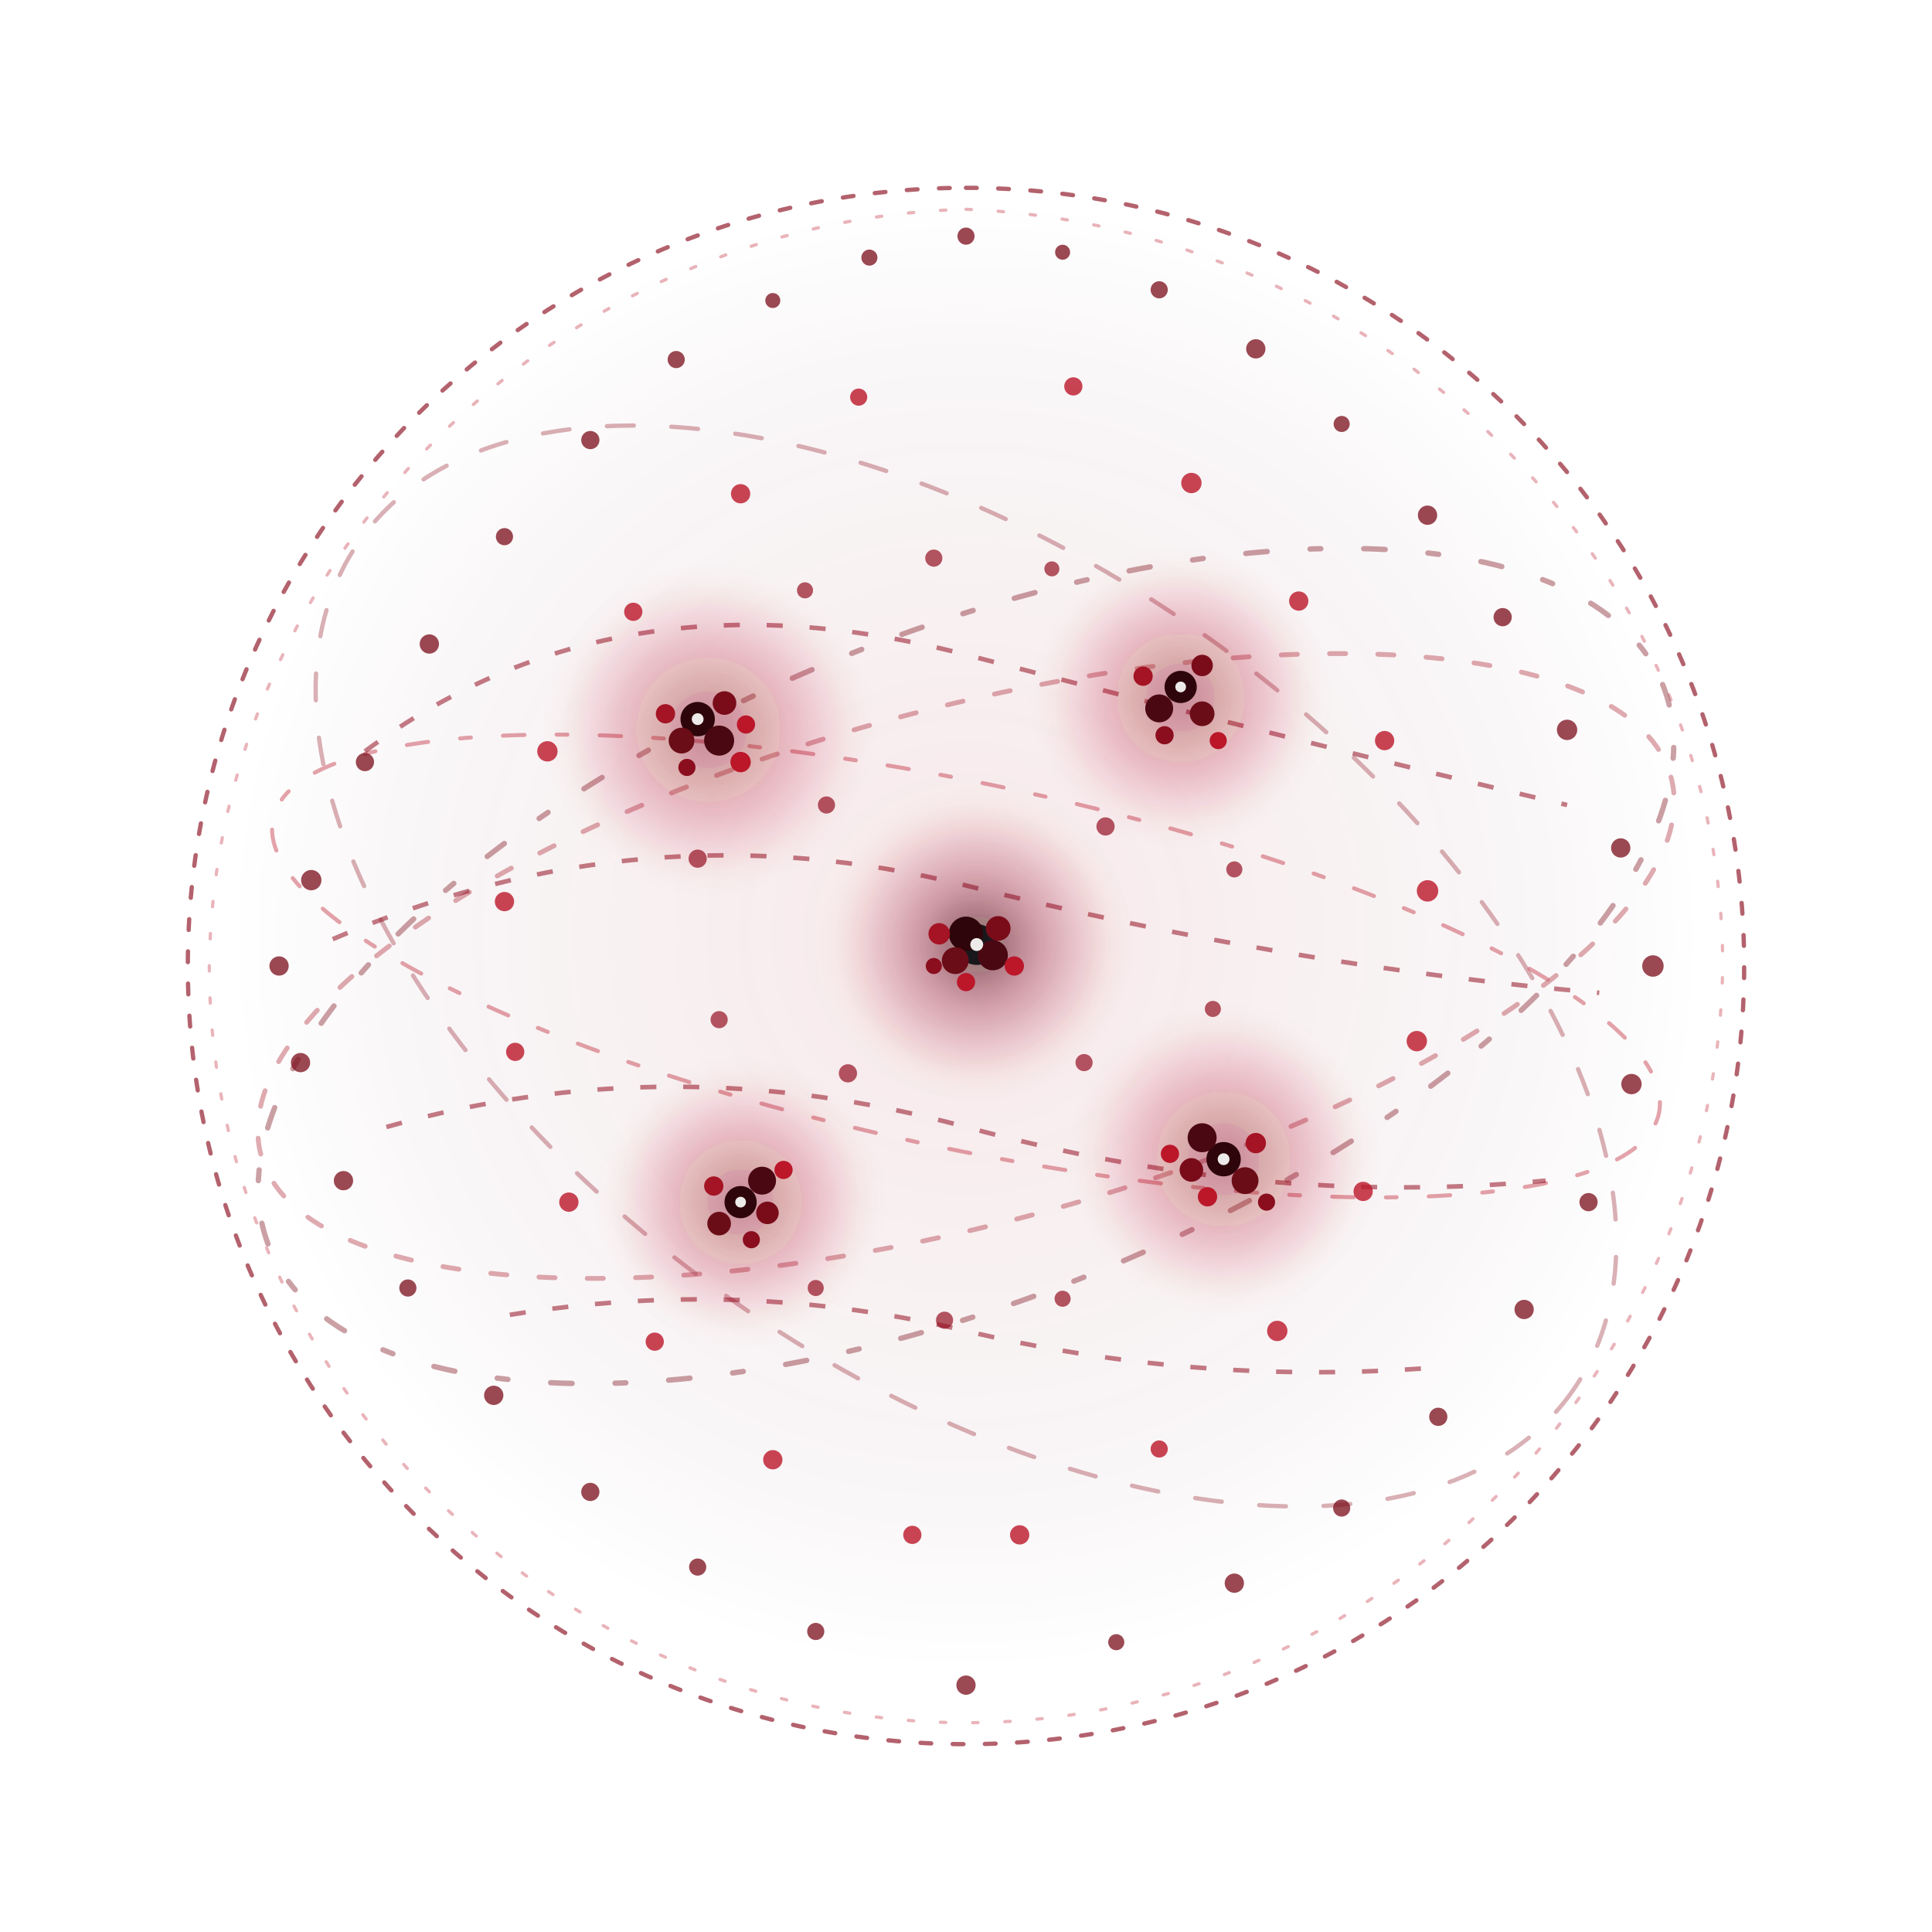
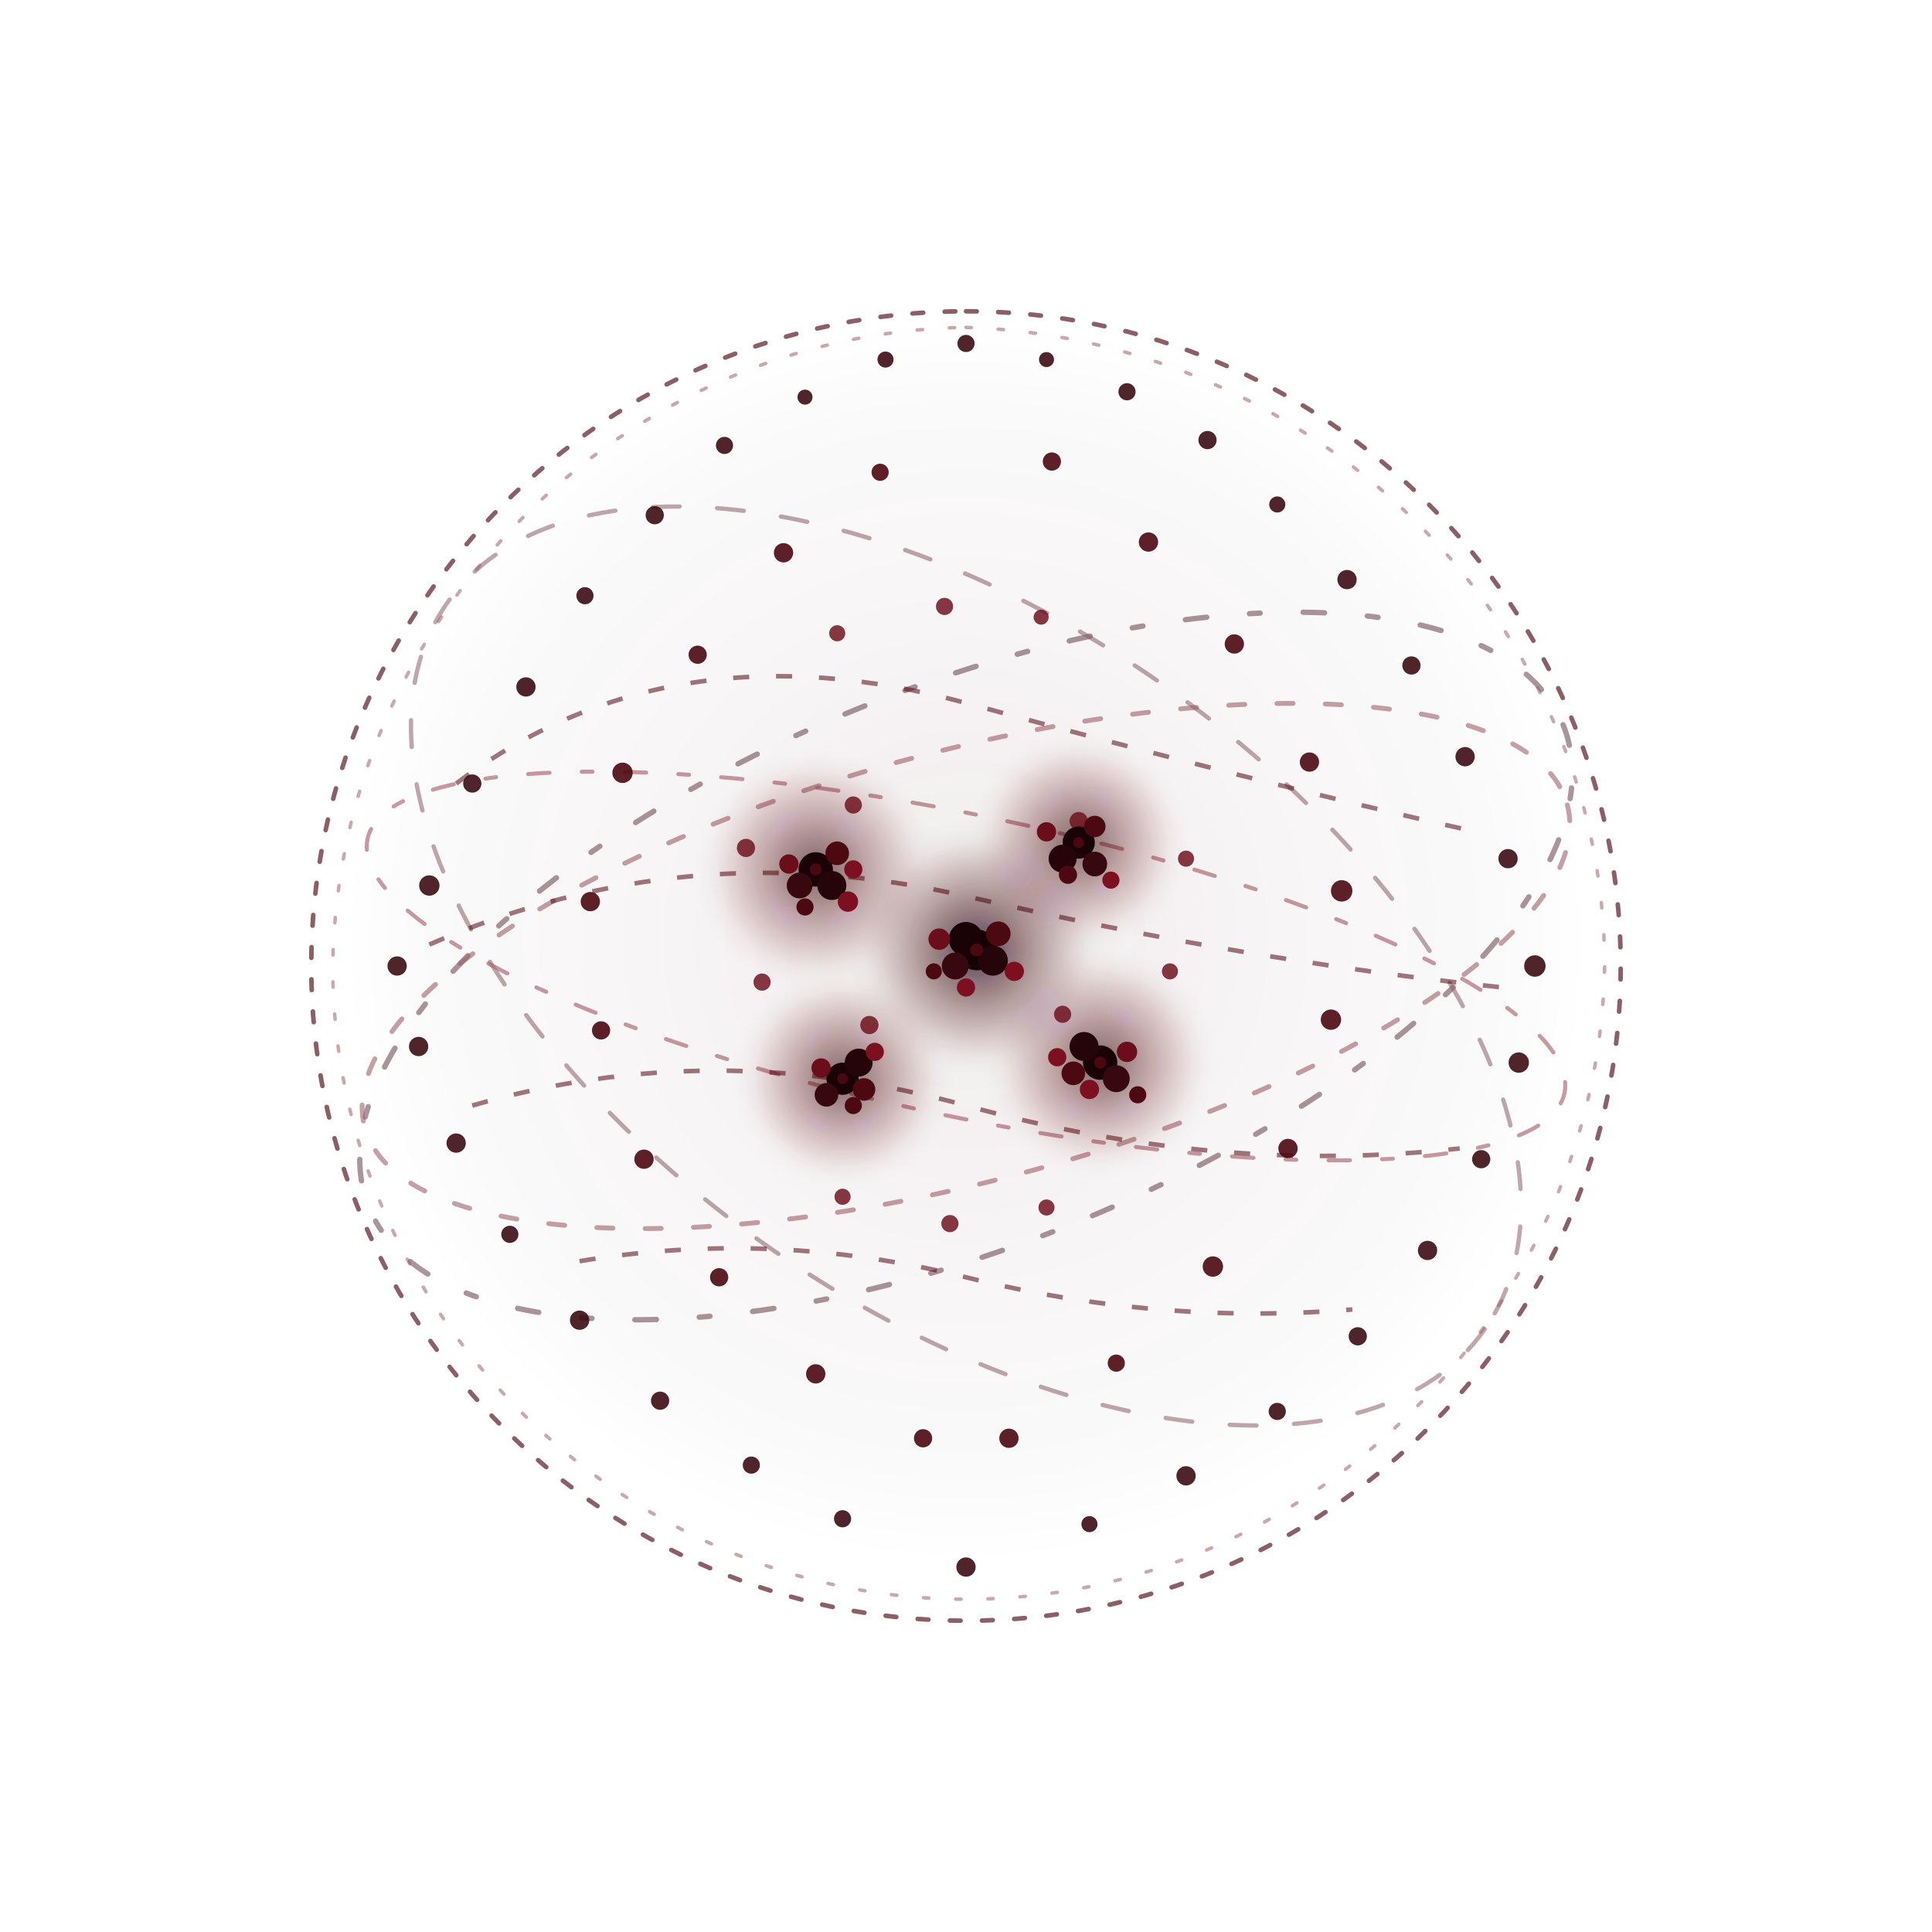
<svg xmlns="http://www.w3.org/2000/svg" viewBox="0 0 360 360" width="360" height="360" fill="none" aria-hidden="true">
  <defs>
    <radialGradient id="closing-sphere-depth" cx="50%" cy="48%" r="48%">
-       <stop offset="0%" stop-color="#BB1729" stop-opacity="0.10" />
-       <stop offset="45%" stop-color="#8B0E1E" stop-opacity="0.06" />
-       <stop offset="80%" stop-color="#540612" stop-opacity="0.03" />
-       <stop offset="100%" stop-color="#540612" stop-opacity="0" />
-     </radialGradient>
-     <radialGradient id="cluster-glow-1" cx="50%" cy="50%" r="50%">
-       <stop offset="0%" stop-color="#7A0C1A" stop-opacity="0.45" />
-       <stop offset="60%" stop-color="#BB1729" stop-opacity="0.20" />
-       <stop offset="100%" stop-color="#BB1729" stop-opacity="0" />
+       <stop offset="0%" stop-color="#38080F" stop-opacity="0.08" />
+       <stop offset="50%" stop-color="#4D0912" stop-opacity="0.04" />
+       <stop offset="85%" stop-color="#26050A" stop-opacity="0.02" />
+       <stop offset="100%" stop-color="#1A0306" stop-opacity="0" />
    </radialGradient>
    <radialGradient id="cluster-glow-core" cx="50%" cy="50%" r="50%">
-       <stop offset="0%" stop-color="#2E050A" stop-opacity="0.65" />
-       <stop offset="40%" stop-color="#7A0C1A" stop-opacity="0.35" />
-       <stop offset="100%" stop-color="#BB1729" stop-opacity="0" />
+       <stop offset="0%" stop-color="#1A0306" stop-opacity="0.75" />
+       <stop offset="45%" stop-color="#38080F" stop-opacity="0.40" />
+       <stop offset="100%" stop-color="#4D0912" stop-opacity="0" />
+     </radialGradient>
+     <radialGradient id="cluster-glow-wine" cx="50%" cy="50%" r="50%">
+       <stop offset="0%" stop-color="#26050A" stop-opacity="0.60" />
+       <stop offset="50%" stop-color="#4D0912" stop-opacity="0.30" />
+       <stop offset="100%" stop-color="#6B0D1A" stop-opacity="0" />
    </radialGradient>
    <filter id="subtle-blur" x="-20%" y="-20%" width="140%" height="140%">
-       <feGaussianBlur stdDeviation="2.5" />
+       <feGaussianBlur stdDeviation="2.0" />
    </filter>
  </defs>
-   <circle cx="180" cy="180" r="145" fill="url(#closing-sphere-depth)" />
+   <circle cx="180" cy="180" r="122" fill="url(#closing-sphere-depth)" />
  <g stroke-linecap="round" fill="none" opacity="0.65">
-     <path d="M 180,35 C 260,35 325,100 325,180 C 325,260 260,325 180,325 C 100,325 35,260 35,180 C 35,100 100,35 180,35 Z" stroke="#8B0E1E" stroke-width="0.8" stroke-dasharray="2 4" />
-     <path d="M 180,39 C 256,42 321,104 321,180 C 320,256 256,321 180,321 C 104,321 39,256 39,180 C 40,104 104,41 180,39 Z" stroke="#BB1729" stroke-width="0.6" stroke-dasharray="1 5" opacity="0.5" />
-     <ellipse cx="180" cy="180" rx="140" ry="62" stroke="#7A0C1A" stroke-width="1.0" transform="rotate(-22 180 180)" stroke-dasharray="4 8 2 8" opacity="0.6" />
-     <ellipse cx="180" cy="180" rx="136" ry="48" stroke="#A51424" stroke-width="0.9" transform="rotate(-15 180 180)" stroke-dasharray="3 6" opacity="0.55" />
-     <ellipse cx="180" cy="180" rx="138" ry="76" stroke="#8B0E1E" stroke-width="0.8" transform="rotate(35 180 180)" stroke-dasharray="5 7" opacity="0.5" />
-     <ellipse cx="180" cy="180" rx="132" ry="34" stroke="#BB1729" stroke-width="0.75" transform="rotate(12 180 180)" stroke-dasharray="2 6 4 6" opacity="0.6" />
+     <path d="M 180,58 C 247,58 302,113 302,180 C 302,247 247,302 180,302 C 113,302 58,247 58,180 C 58,113 113,58 180,58 Z" stroke="#4D0912" stroke-width="0.85" stroke-dasharray="2 4" />
+     <path d="M 180,61 C 244,63 299,115 299,180 C 298,244 244,298 180,298 C 116,298 62,244 62,180 C 63,115 116,62 180,61 Z" stroke="#6B0D1A" stroke-width="0.65" stroke-dasharray="1 5" opacity="0.55" />
+     <ellipse cx="180" cy="180" rx="120" ry="52" stroke="#38080F" stroke-width="1.0" transform="rotate(-22 180 180)" stroke-dasharray="4 8 2 8" opacity="0.65" />
+     <ellipse cx="180" cy="180" rx="116" ry="40" stroke="#6B0D1A" stroke-width="0.9" transform="rotate(-15 180 180)" stroke-dasharray="3 6" opacity="0.60" />
+     <ellipse cx="180" cy="180" rx="118" ry="64" stroke="#4D0912" stroke-width="0.8" transform="rotate(35 180 180)" stroke-dasharray="5 7" opacity="0.55" />
+     <ellipse cx="180" cy="180" rx="114" ry="28" stroke="#7D1020" stroke-width="0.75" transform="rotate(12 180 180)" stroke-dasharray="2 6 4 6" opacity="0.65" />
  </g>
-   <g stroke="#941022" stroke-width="0.85" fill="none" opacity="0.55" stroke-dasharray="3 5">
-     <path d="M 68,140 Q 115,105 180,122 T 292,150" />
-     <path d="M 62,175 Q 120,150 180,165 T 298,185" />
-     <path d="M 72,210 Q 125,195 180,210 T 288,220" />
-     <path d="M 95,245 Q 138,238 180,248 T 265,255" />
+   <g stroke="#540612" stroke-width="0.85" fill="none" opacity="0.55" stroke-dasharray="3 5">
+     <path d="M 85,146 Q 125,116 180,131 T 275,155" />
+     <path d="M 80,176 Q 128,155 180,167 T 280,184" />
+     <path d="M 88,206 Q 133,193 180,206 T 272,214" />
+     <path d="M 108,235 Q 144,229 180,238 T 252,244" />
  </g>
  <g filter="url(#subtle-blur)">
-     <circle cx="132" cy="136" r="28" fill="url(#cluster-glow-1)" />
-     <circle cx="228" cy="216" r="26" fill="url(#cluster-glow-1)" />
-     <circle cx="220" cy="130" r="25" fill="url(#cluster-glow-1)" />
-     <circle cx="138" cy="224" r="24" fill="url(#cluster-glow-1)" />
-     <circle cx="182" cy="176" r="26" fill="url(#cluster-glow-core)" />
+     <circle cx="152" cy="162" r="20" fill="url(#cluster-glow-wine)" />
+     <circle cx="205" cy="198" r="19" fill="url(#cluster-glow-wine)" />
+     <circle cx="201" cy="157" r="18" fill="url(#cluster-glow-wine)" />
+     <circle cx="157" cy="201" r="18" fill="url(#cluster-glow-wine)" />
+     <circle cx="182" cy="177" r="21" fill="url(#cluster-glow-core)" />
  </g>
-   <g fill="#7A0C1A" opacity="0.75">
-     <circle cx="180" cy="44" r="1.6" />
-     <circle cx="198" cy="47" r="1.4" />
-     <circle cx="162" cy="48" r="1.5" />
-     <circle cx="216" cy="54" r="1.6" />
-     <circle cx="144" cy="56" r="1.4" />
-     <circle cx="234" cy="65" r="1.8" />
-     <circle cx="126" cy="67" r="1.6" />
-     <circle cx="250" cy="79" r="1.5" />
-     <circle cx="110" cy="82" r="1.7" />
-     <circle cx="266" cy="96" r="1.8" />
-     <circle cx="94" cy="100" r="1.6" />
-     <circle cx="280" cy="115" r="1.7" />
-     <circle cx="80" cy="120" r="1.8" />
-     <circle cx="292" cy="136" r="1.9" />
-     <circle cx="68" cy="142" r="1.7" />
-     <circle cx="302" cy="158" r="1.8" />
-     <circle cx="58" cy="164" r="1.9" />
-     <circle cx="308" cy="180" r="2.0" />
-     <circle cx="52" cy="180" r="1.8" />
-     <circle cx="304" cy="202" r="1.9" />
-     <circle cx="56" cy="198" r="1.8" />
-     <circle cx="296" cy="224" r="1.7" />
-     <circle cx="64" cy="220" r="1.8" />
-     <circle cx="284" cy="244" r="1.8" />
-     <circle cx="76" cy="240" r="1.6" />
-     <circle cx="268" cy="264" r="1.7" />
-     <circle cx="92" cy="260" r="1.8" />
-     <circle cx="250" cy="281" r="1.6" />
-     <circle cx="110" cy="278" r="1.7" />
-     <circle cx="230" cy="295" r="1.8" />
-     <circle cx="130" cy="292" r="1.6" />
-     <circle cx="208" cy="306" r="1.5" />
-     <circle cx="152" cy="304" r="1.6" />
-     <circle cx="180" cy="314" r="1.8" />
+   <g fill="#38080F" opacity="0.88">
+     <circle cx="180" cy="64" r="1.6" />
+     <circle cx="195" cy="67" r="1.4" />
+     <circle cx="165" cy="67" r="1.5" />
+     <circle cx="210" cy="73" r="1.6" />
+     <circle cx="150" cy="74" r="1.4" />
+     <circle cx="225" cy="82" r="1.7" />
+     <circle cx="135" cy="83" r="1.6" />
+     <circle cx="238" cy="94" r="1.5" />
+     <circle cx="122" cy="96" r="1.7" />
+     <circle cx="251" cy="108" r="1.8" />
+     <circle cx="109" cy="111" r="1.6" />
+     <circle cx="263" cy="124" r="1.7" />
+     <circle cx="98" cy="128" r="1.8" />
+     <circle cx="273" cy="141" r="1.8" />
+     <circle cx="88" cy="146" r="1.7" />
+     <circle cx="281" cy="160" r="1.8" />
+     <circle cx="80" cy="165" r="1.9" />
+     <circle cx="286" cy="180" r="2.0" />
+     <circle cx="74" cy="180" r="1.8" />
+     <circle cx="283" cy="198" r="1.9" />
+     <circle cx="78" cy="195" r="1.8" />
+     <circle cx="276" cy="216" r="1.7" />
+     <circle cx="85" cy="213" r="1.8" />
+     <circle cx="266" cy="233" r="1.8" />
+     <circle cx="95" cy="230" r="1.6" />
+     <circle cx="253" cy="249" r="1.7" />
+     <circle cx="108" cy="246" r="1.8" />
+     <circle cx="238" cy="263" r="1.6" />
+     <circle cx="123" cy="261" r="1.7" />
+     <circle cx="221" cy="275" r="1.8" />
+     <circle cx="140" cy="273" r="1.6" />
+     <circle cx="203" cy="284" r="1.5" />
+     <circle cx="157" cy="283" r="1.6" />
+     <circle cx="180" cy="292" r="1.8" />
  </g>
-   <g fill="#BB1729" opacity="0.80">
-     <circle cx="160" cy="74" r="1.6" />
-     <circle cx="200" cy="72" r="1.7" />
-     <circle cx="138" cy="92" r="1.8" />
-     <circle cx="222" cy="90" r="1.9" />
-     <circle cx="118" cy="114" r="1.7" />
-     <circle cx="242" cy="112" r="1.8" />
-     <circle cx="102" cy="140" r="1.9" />
-     <circle cx="258" cy="138" r="1.8" />
-     <circle cx="94" cy="168" r="1.8" />
-     <circle cx="266" cy="166" r="2.0" />
-     <circle cx="96" cy="196" r="1.7" />
-     <circle cx="264" cy="194" r="1.9" />
-     <circle cx="106" cy="224" r="1.8" />
-     <circle cx="254" cy="222" r="1.8" />
-     <circle cx="122" cy="250" r="1.7" />
-     <circle cx="238" cy="248" r="1.9" />
-     <circle cx="144" cy="272" r="1.8" />
-     <circle cx="216" cy="270" r="1.6" />
-     <circle cx="170" cy="286" r="1.7" />
-     <circle cx="190" cy="286" r="1.8" />
+   <g fill="#4D0912" opacity="0.90">
+     <circle cx="164" cy="88" r="1.6" />
+     <circle cx="196" cy="86" r="1.7" />
+     <circle cx="146" cy="103" r="1.8" />
+     <circle cx="214" cy="101" r="1.8" />
+     <circle cx="130" cy="122" r="1.7" />
+     <circle cx="230" cy="120" r="1.8" />
+     <circle cx="116" cy="144" r="1.9" />
+     <circle cx="244" cy="142" r="1.8" />
+     <circle cx="110" cy="168" r="1.8" />
+     <circle cx="250" cy="166" r="2.0" />
+     <circle cx="112" cy="192" r="1.7" />
+     <circle cx="248" cy="190" r="1.9" />
+     <circle cx="120" cy="216" r="1.8" />
+     <circle cx="240" cy="214" r="1.8" />
+     <circle cx="134" cy="238" r="1.7" />
+     <circle cx="226" cy="236" r="1.9" />
+     <circle cx="152" cy="256" r="1.8" />
+     <circle cx="208" cy="254" r="1.6" />
+     <circle cx="172" cy="268" r="1.7" />
+     <circle cx="188" cy="268" r="1.8" />
  </g>
-   <g fill="#941022" opacity="0.70">
-     <circle cx="150" cy="110" r="1.5" />
-     <circle cx="174" cy="104" r="1.6" />
-     <circle cx="196" cy="106" r="1.4" />
-     <circle cx="130" cy="160" r="1.7" />
-     <circle cx="154" cy="150" r="1.6" />
-     <circle cx="206" cy="154" r="1.7" />
-     <circle cx="230" cy="162" r="1.5" />
-     <circle cx="134" cy="190" r="1.6" />
-     <circle cx="158" cy="200" r="1.7" />
-     <circle cx="202" cy="198" r="1.6" />
-     <circle cx="226" cy="188" r="1.5" />
-     <circle cx="152" cy="240" r="1.5" />
-     <circle cx="176" cy="246" r="1.6" />
-     <circle cx="198" cy="242" r="1.5" />
+   <g fill="#6B0D1A" opacity="0.82">
+     <circle cx="156" cy="118" r="1.5" />
+     <circle cx="176" cy="113" r="1.6" />
+     <circle cx="194" cy="115" r="1.4" />
+     <circle cx="139" cy="158" r="1.7" />
+     <circle cx="159" cy="150" r="1.6" />
+     <circle cx="201" cy="153" r="1.7" />
+     <circle cx="221" cy="160" r="1.5" />
+     <circle cx="142" cy="183" r="1.6" />
+     <circle cx="162" cy="191" r="1.7" />
+     <circle cx="198" cy="189" r="1.6" />
+     <circle cx="218" cy="181" r="1.5" />
+     <circle cx="157" cy="223" r="1.5" />
+     <circle cx="177" cy="228" r="1.6" />
+     <circle cx="195" cy="225" r="1.5" />
  </g>
  <g>
-     <circle cx="130" cy="134" r="3.2" fill="#2E050A" />
-     <circle cx="134" cy="138" r="2.8" fill="#4A0812" />
-     <circle cx="127" cy="138" r="2.4" fill="#6B0D17" />
-     <circle cx="135" cy="131" r="2.2" fill="#7A0C1A" />
-     <circle cx="124" cy="133" r="1.8" fill="#A51424" />
-     <circle cx="138" cy="142" r="1.9" fill="#BB1729" />
-     <circle cx="128" cy="143" r="1.6" fill="#8B0E1E" />
-     <circle cx="139" cy="135" r="1.7" fill="#BB1729" />
+     <circle cx="152" cy="162" r="3.2" fill="#1A0306" />
+     <circle cx="155" cy="165" r="2.7" fill="#26050A" />
+     <circle cx="149" cy="165" r="2.4" fill="#38080F" />
+     <circle cx="156" cy="159" r="2.2" fill="#4D0912" />
+     <circle cx="147" cy="161" r="1.8" fill="#6B0D1A" />
+     <circle cx="158" cy="168" r="1.9" fill="#7D1020" />
+     <circle cx="150" cy="169" r="1.6" fill="#4D0912" />
+     <circle cx="159" cy="162" r="1.7" fill="#7D1020" />
  </g>
  <g>
-     <circle cx="228" cy="216" r="3.2" fill="#2E050A" />
-     <circle cx="224" cy="212" r="2.7" fill="#4A0812" />
-     <circle cx="232" cy="220" r="2.5" fill="#6B0D17" />
-     <circle cx="222" cy="218" r="2.2" fill="#7A0C1A" />
-     <circle cx="234" cy="213" r="1.9" fill="#A51424" />
-     <circle cx="218" cy="215" r="1.7" fill="#BB1729" />
-     <circle cx="236" cy="224" r="1.6" fill="#8B0E1E" />
-     <circle cx="225" cy="223" r="1.8" fill="#BB1729" />
+     <circle cx="205" cy="198" r="3.2" fill="#1A0306" />
+     <circle cx="202" cy="195" r="2.7" fill="#26050A" />
+     <circle cx="208" cy="201" r="2.5" fill="#38080F" />
+     <circle cx="200" cy="200" r="2.2" fill="#4D0912" />
+     <circle cx="210" cy="196" r="1.9" fill="#6B0D1A" />
+     <circle cx="197" cy="197" r="1.7" fill="#7D1020" />
+     <circle cx="212" cy="204" r="1.6" fill="#4D0912" />
+     <circle cx="203" cy="203" r="1.8" fill="#7D1020" />
  </g>
  <g>
-     <circle cx="220" cy="128" r="3.0" fill="#2E050A" />
-     <circle cx="216" cy="132" r="2.6" fill="#4A0812" />
-     <circle cx="224" cy="133" r="2.3" fill="#6B0D17" />
-     <circle cx="224" cy="124" r="2.0" fill="#7A0C1A" />
-     <circle cx="213" cy="126" r="1.8" fill="#A51424" />
-     <circle cx="227" cy="138" r="1.6" fill="#BB1729" />
-     <circle cx="217" cy="137" r="1.7" fill="#8B0E1E" />
+     <circle cx="201" cy="157" r="3.0" fill="#1A0306" />
+     <circle cx="198" cy="160" r="2.6" fill="#26050A" />
+     <circle cx="204" cy="161" r="2.3" fill="#38080F" />
+     <circle cx="204" cy="154" r="2.0" fill="#4D0912" />
+     <circle cx="195" cy="155" r="1.8" fill="#6B0D1A" />
+     <circle cx="207" cy="164" r="1.6" fill="#7D1020" />
+     <circle cx="199" cy="163" r="1.7" fill="#4D0912" />
  </g>
  <g>
-     <circle cx="138" cy="224" r="3.0" fill="#2E050A" />
-     <circle cx="142" cy="220" r="2.6" fill="#4A0812" />
-     <circle cx="134" cy="228" r="2.2" fill="#6B0D17" />
-     <circle cx="143" cy="226" r="2.1" fill="#7A0C1A" />
-     <circle cx="133" cy="221" r="1.8" fill="#A51424" />
-     <circle cx="146" cy="218" r="1.7" fill="#BB1729" />
-     <circle cx="140" cy="231" r="1.6" fill="#8B0E1E" />
+     <circle cx="157" cy="201" r="3.0" fill="#1A0306" />
+     <circle cx="160" cy="198" r="2.6" fill="#26050A" />
+     <circle cx="154" cy="204" r="2.2" fill="#38080F" />
+     <circle cx="161" cy="203" r="2.1" fill="#4D0912" />
+     <circle cx="153" cy="199" r="1.8" fill="#6B0D1A" />
+     <circle cx="163" cy="196" r="1.7" fill="#7D1020" />
+     <circle cx="159" cy="206" r="1.6" fill="#4D0912" />
  </g>
  <g>
-     <circle cx="182" cy="176" r="3.8" fill="#18181C" />
-     <circle cx="180" cy="174" r="3.2" fill="#2E050A" />
-     <circle cx="185" cy="178" r="2.8" fill="#4A0812" />
-     <circle cx="178" cy="179" r="2.5" fill="#6B0D17" />
-     <circle cx="186" cy="173" r="2.3" fill="#7A0C1A" />
-     <circle cx="175" cy="174" r="2.0" fill="#A51424" />
-     <circle cx="189" cy="180" r="1.8" fill="#BB1729" />
-     <circle cx="180" cy="183" r="1.7" fill="#BB1729" />
-     <circle cx="174" cy="180" r="1.5" fill="#8B0E1E" />
+     <circle cx="182" cy="177" r="3.8" fill="#140205" />
+     <circle cx="180" cy="175" r="3.2" fill="#1A0306" />
+     <circle cx="185" cy="179" r="2.8" fill="#26050A" />
+     <circle cx="178" cy="180" r="2.5" fill="#38080F" />
+     <circle cx="186" cy="174" r="2.3" fill="#4D0912" />
+     <circle cx="175" cy="175" r="2.0" fill="#6B0D1A" />
+     <circle cx="189" cy="181" r="1.8" fill="#7D1020" />
+     <circle cx="180" cy="184" r="1.7" fill="#7D1020" />
+     <circle cx="174" cy="181" r="1.5" fill="#4D0912" />
  </g>
-   <g fill="#BB1729" opacity="0.95">
-     <circle cx="182" cy="176" r="1.2" fill="#F7F7F5" />
-     <circle cx="130" cy="134" r="1.1" fill="#F7F7F5" />
-     <circle cx="228" cy="216" r="1.1" fill="#F7F7F5" />
-     <circle cx="220" cy="128" r="1.0" fill="#F7F7F5" />
-     <circle cx="138" cy="224" r="1.0" fill="#F7F7F5" />
+   <g fill="#8C1221" opacity="0.95">
+     <circle cx="182" cy="177" r="1.2" fill="#4D0912" />
+     <circle cx="152" cy="162" r="1.1" fill="#4D0912" />
+     <circle cx="205" cy="198" r="1.1" fill="#4D0912" />
+     <circle cx="201" cy="157" r="1.0" fill="#4D0912" />
+     <circle cx="157" cy="201" r="1.0" fill="#4D0912" />
  </g>
</svg>
